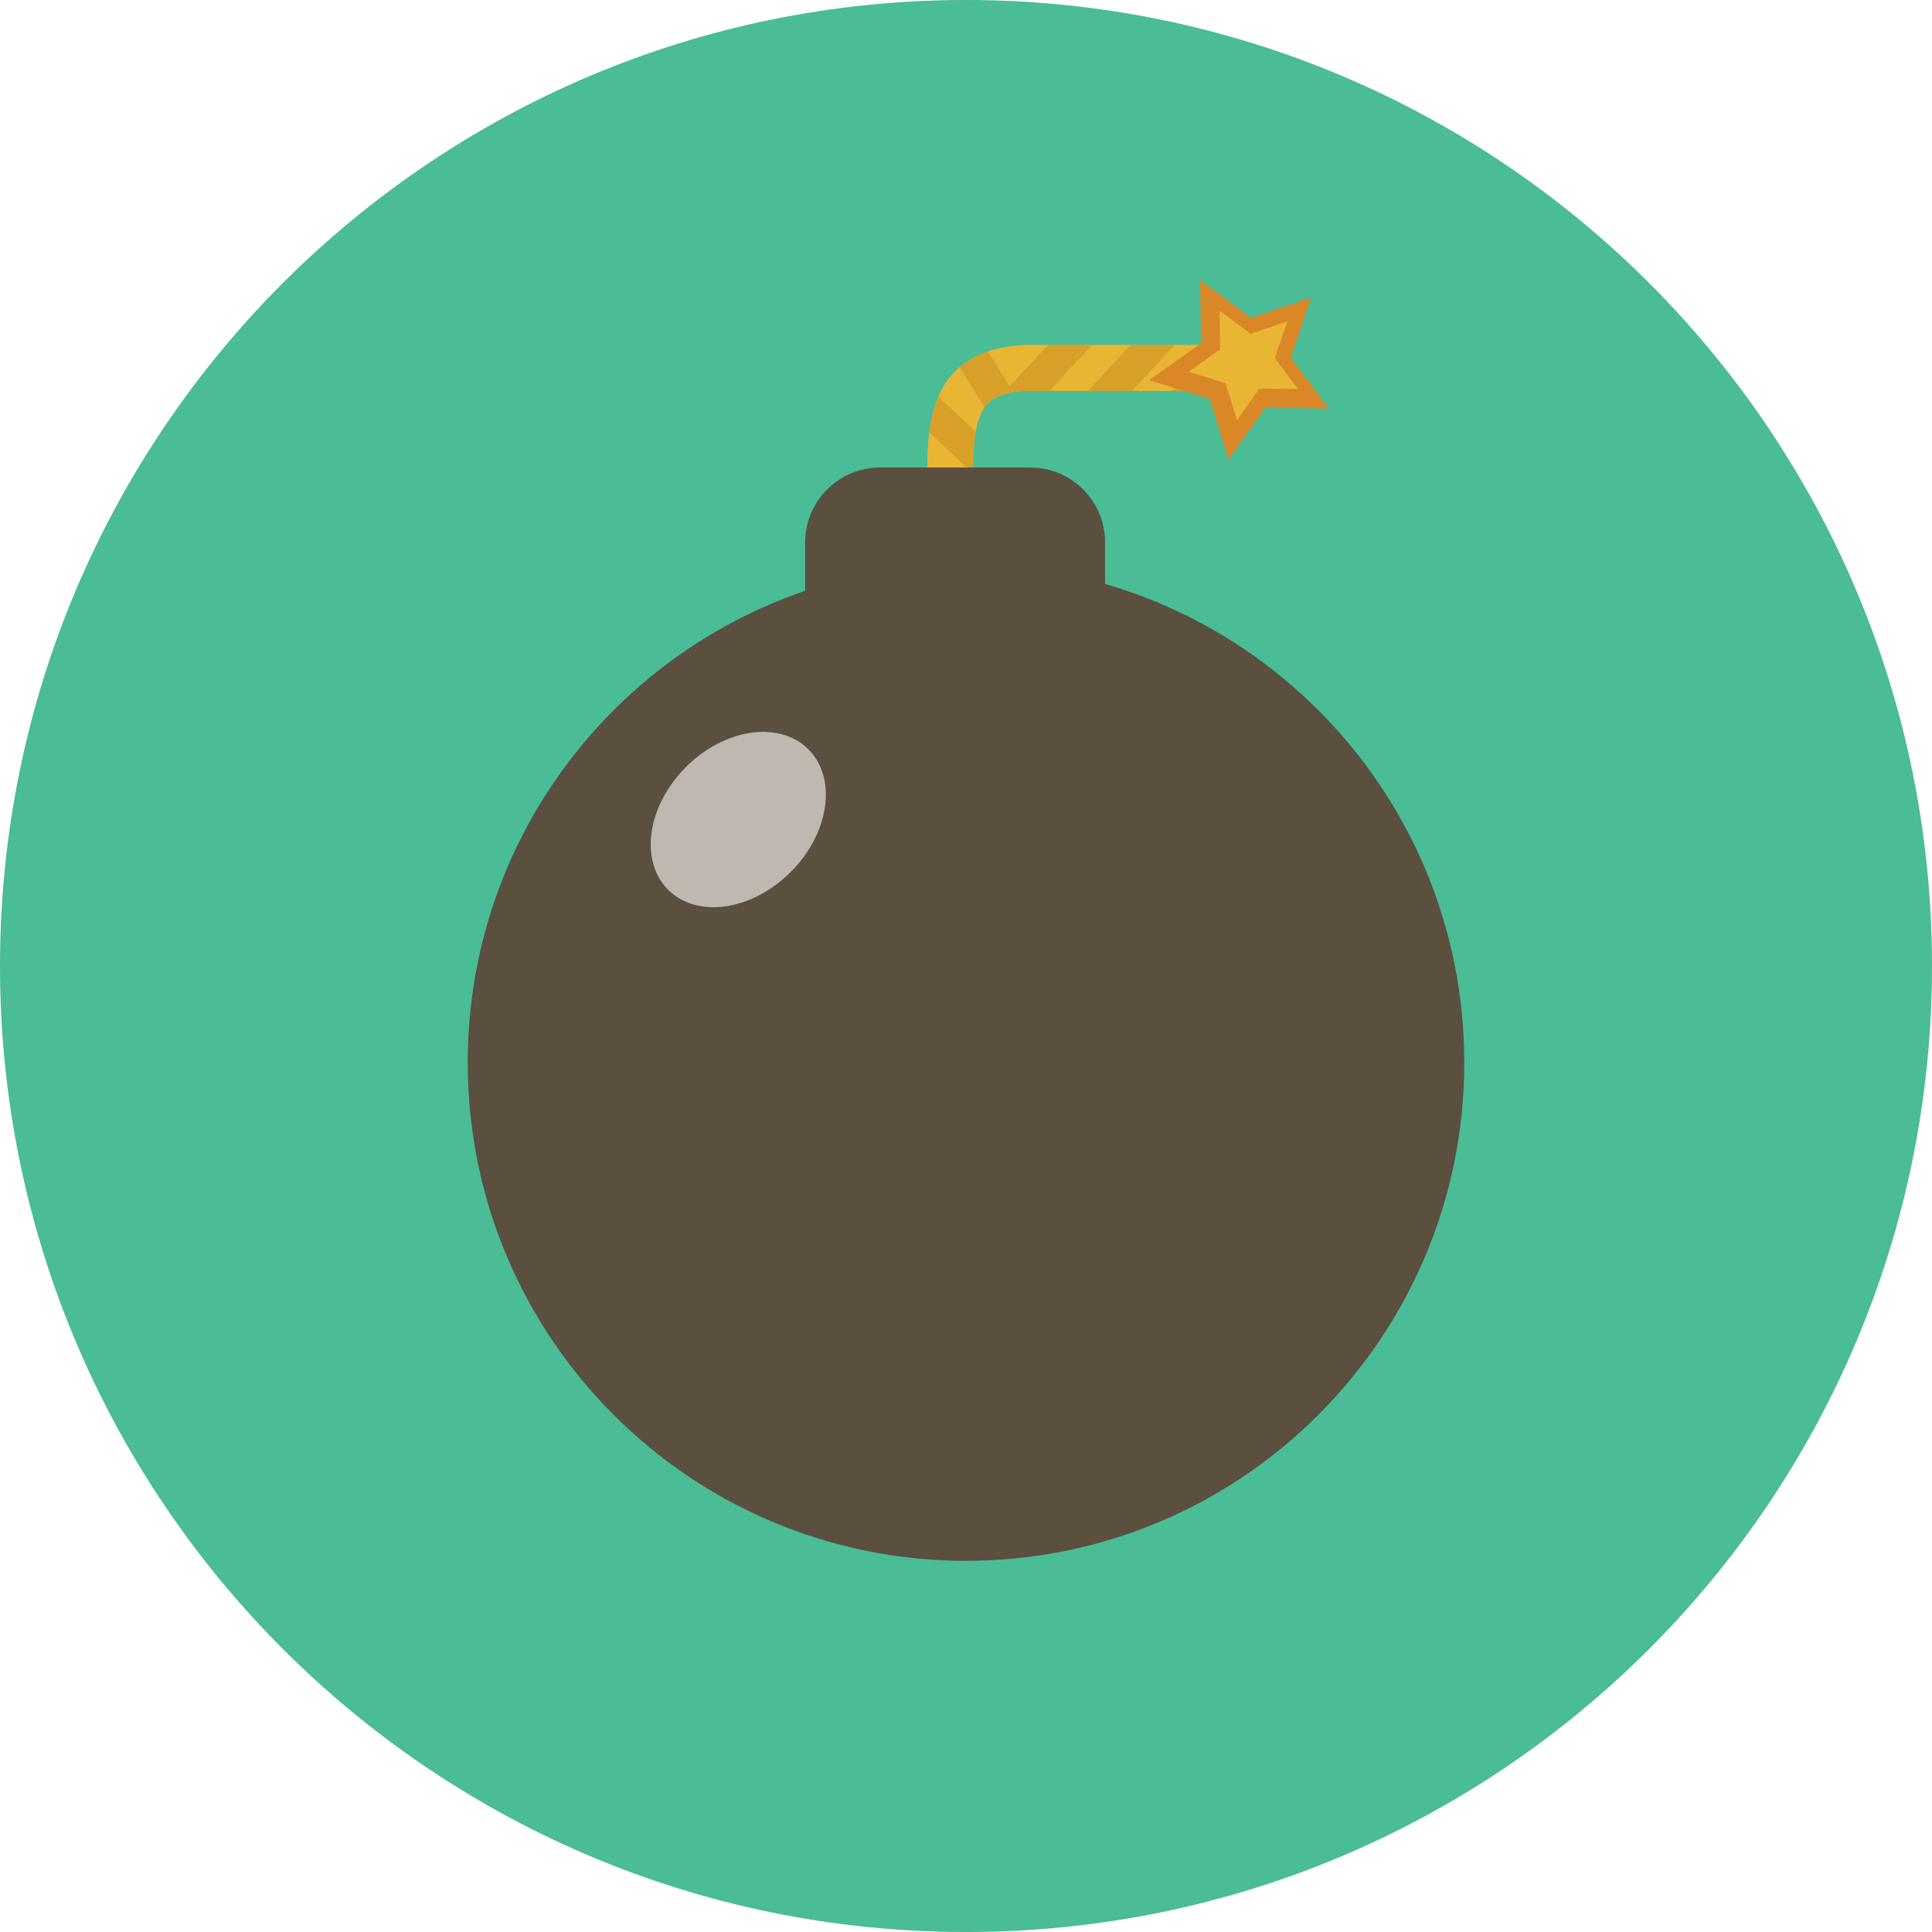
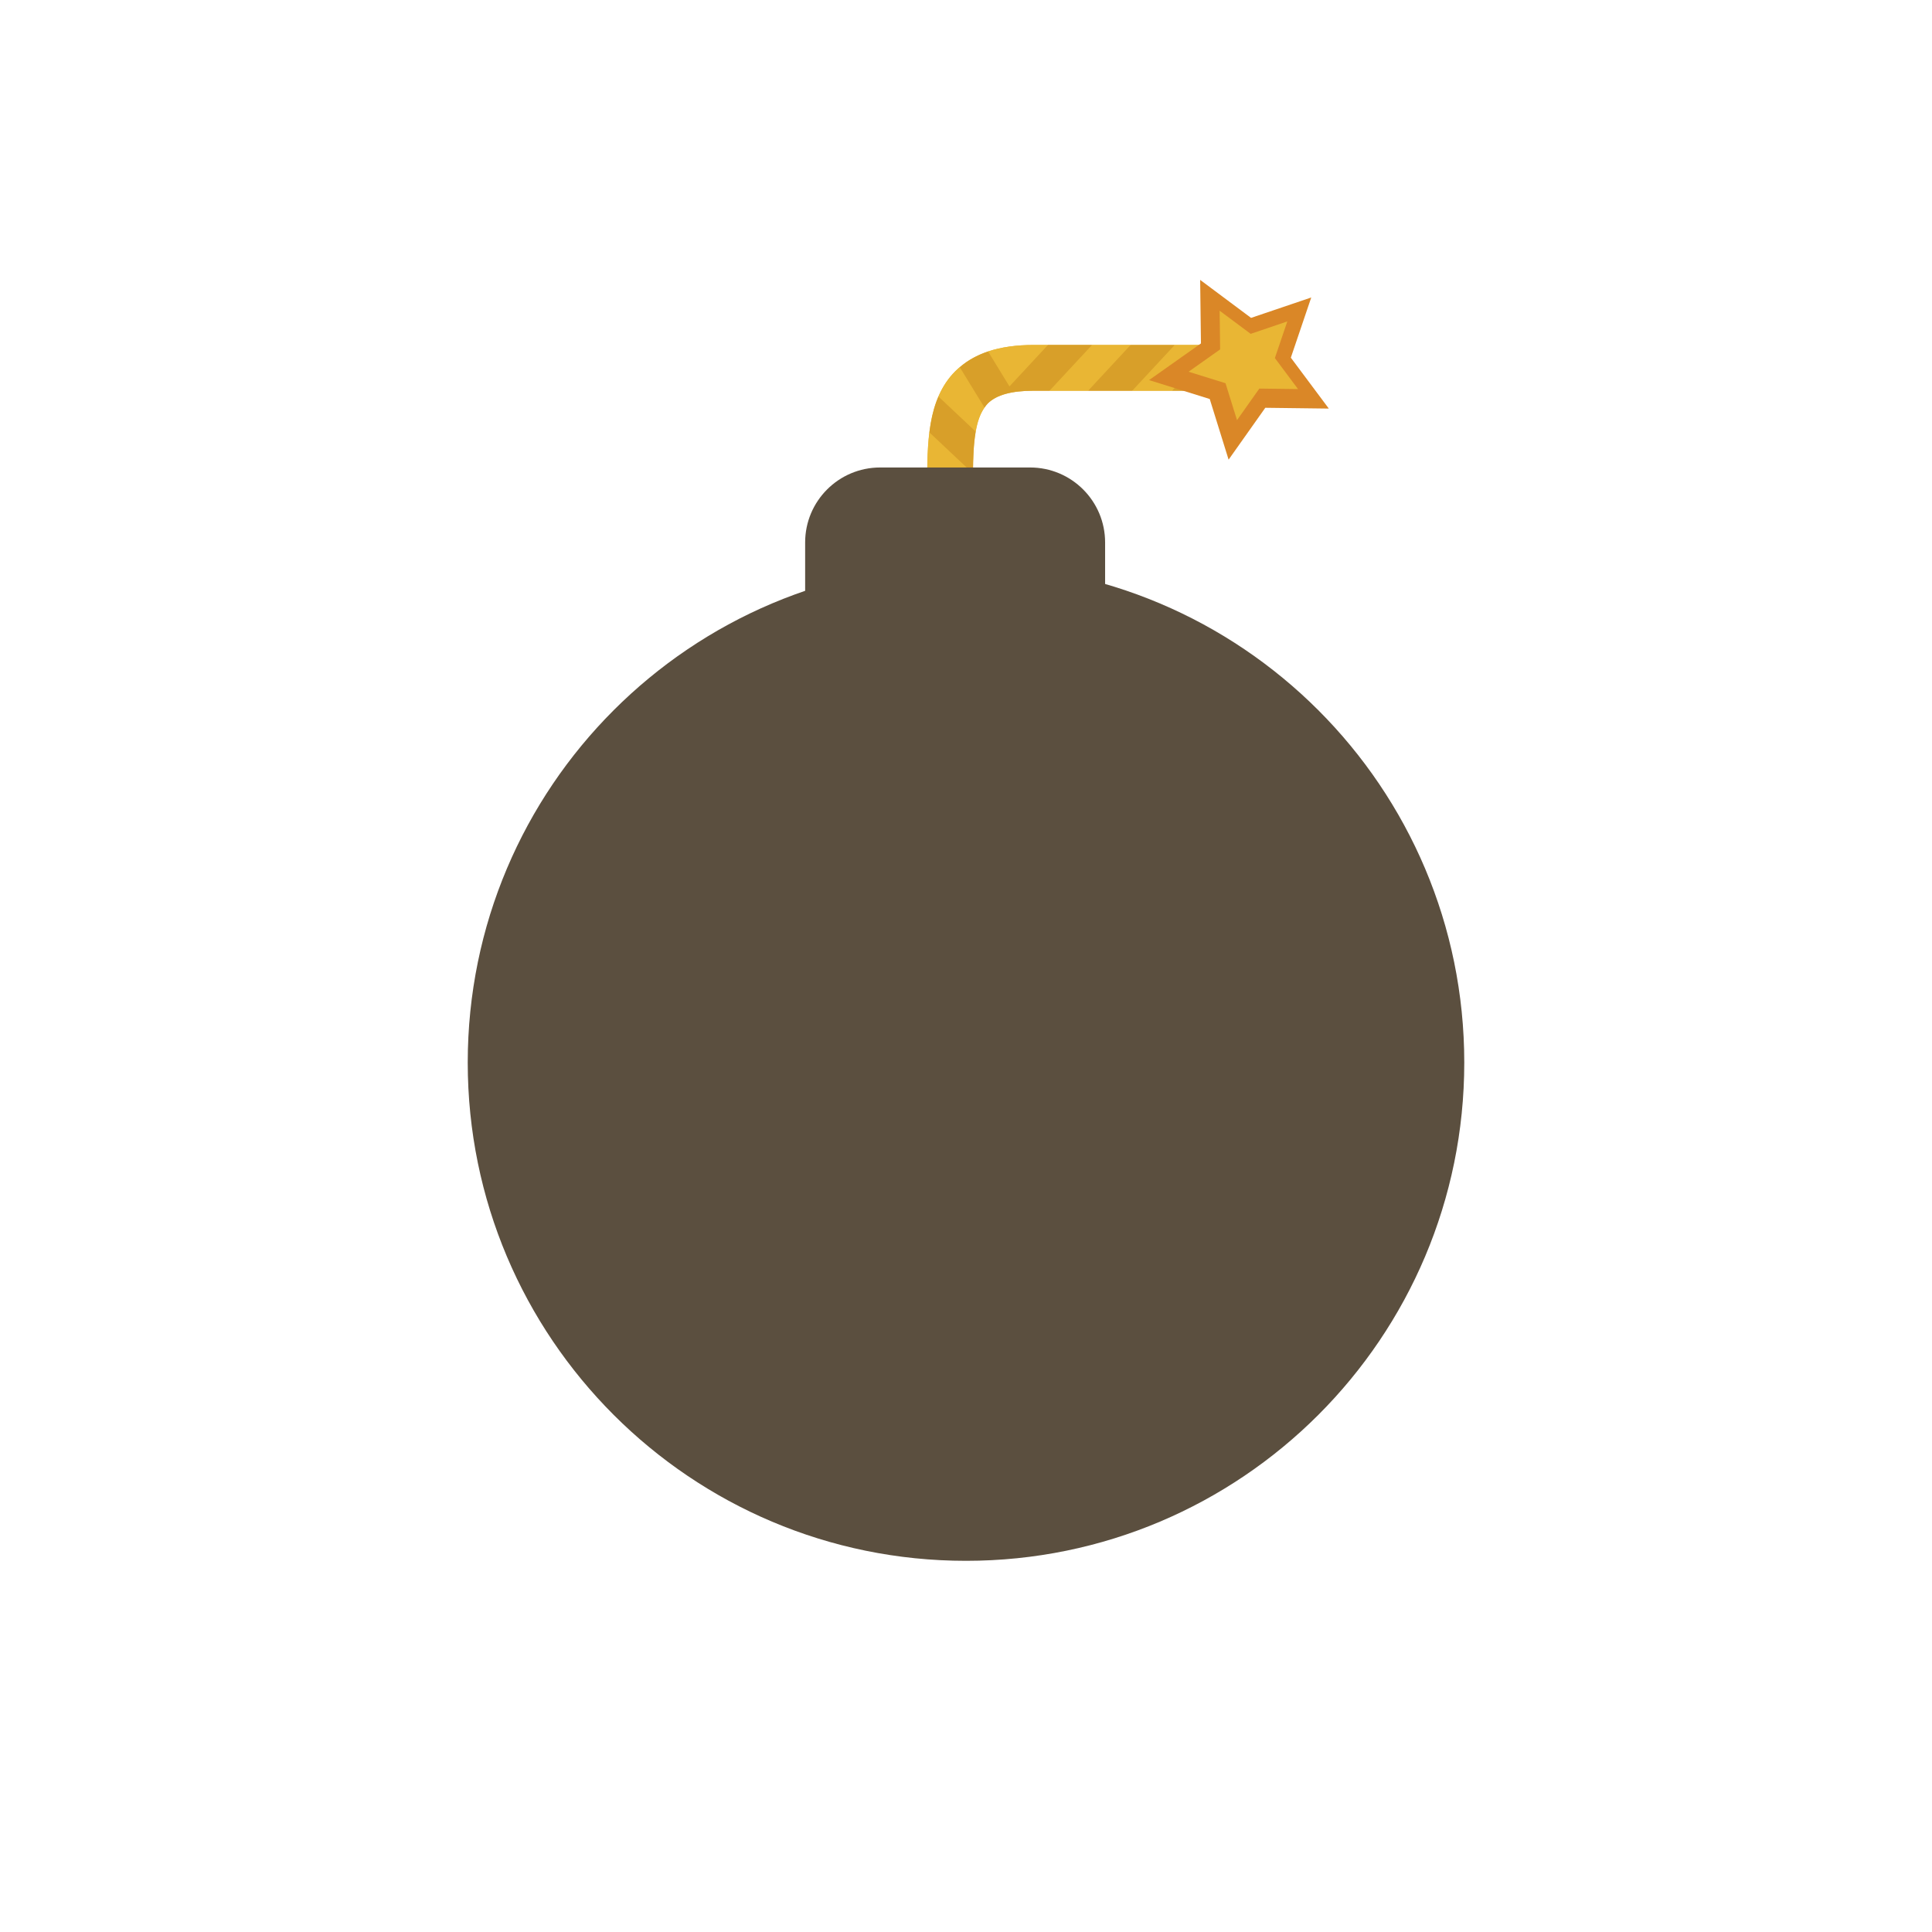
- <svg xmlns="http://www.w3.org/2000/svg" version="1.1" id="Layer_1" x="0px" y="0px" viewBox="0 0 473.931 473.931" style="enable-background:new 0 0 473.931 473.931;" xml:space="preserve">
-   <circle style="fill:#4ABC96;" cx="236.966" cy="236.966" r="236.966" />
-   <circle style="fill:#5B4F3F;" cx="236.966" cy="260.651" r="122.228" />
-   <g>
-     <path style="fill:#E9B634;" d="M233.052,127.029c-3.098,0-5.613-2.518-5.613-5.613v-1.429c-0.015-11.308-0.022-21.987,6.907-28.928   c4.333-4.333,10.642-6.44,19.285-6.44h51.135c3.098,0,5.613,2.514,5.613,5.613c0,3.098-2.514,5.613-5.613,5.613h-51.135   c-5.519,0-9.223,1.029-11.341,3.147c-3.648,3.652-3.641,11.682-3.626,20.984v1.441C238.664,124.511,236.15,127.029,233.052,127.029   z" />
-     <path style="fill:#E9B634;" d="M257.066,84.62h-3.435c-4.318,0-8.06,0.528-11.255,1.594l5.246,8.576L257.066,84.62z" />
-     <polygon style="fill:#E9B634;" points="267.891,84.62 257.459,95.845 266.926,95.845 277.347,84.62  " />
-     <path style="fill:#E9B634;" d="M227.439,119.987v1.429c0,3.094,2.514,5.613,5.613,5.613c3.098,0,5.613-2.518,5.613-5.613v-1.441   c-0.007-1.313,0-2.589,0.007-3.847L228,106.083C227.462,110.449,227.432,115.149,227.439,119.987z" />
-     <polygon style="fill:#E9B634;" points="288.168,84.62 277.747,95.845 287.528,95.845 297.949,84.62  " />
-     <path style="fill:#E9B634;" d="M234.346,91.056c-1.826,1.826-3.143,3.929-4.135,6.215l9.141,8.606   c0.415-2.376,1.089-4.374,2.163-5.878l-6.073-9.912C235.076,90.401,234.694,90.712,234.346,91.056z" />
-     <path style="fill:#E9B634;" d="M307.887,85.567l-9.538,10.275h6.417c3.098,0,5.613-2.514,5.613-5.613   C310.379,88.287,309.391,86.573,307.887,85.567z" />
+ <svg xmlns="http://www.w3.org/2000/svg" version="1.1" id="Layer_1" x="0px" y="0px" viewBox="0 0 473.931 473.931" xml:space="preserve" width="100%" height="100%" style="enable-background:new 0 0 473.931 473.931;">
+   <defs id="defs73" />
+   <circle style="fill:#5B4F3F;" cx="236.966" cy="260.651" r="122.228" id="circle5" />
+   <g id="g7">
+     <path style="fill:#E9B634;" d="M233.052,127.029c-3.098,0-5.613-2.518-5.613-5.613v-1.429c-0.015-11.308-0.022-21.987,6.907-28.928   c4.333-4.333,10.642-6.44,19.285-6.44h51.135c3.098,0,5.613,2.514,5.613,5.613c0,3.098-2.514,5.613-5.613,5.613h-51.135   c-5.519,0-9.223,1.029-11.341,3.147c-3.648,3.652-3.641,11.682-3.626,20.984v1.441C238.664,124.511,236.15,127.029,233.052,127.029   z" id="path9" />
+     <path style="fill:#E9B634;" d="M257.066,84.62h-3.435c-4.318,0-8.06,0.528-11.255,1.594l5.246,8.576L257.066,84.62z" id="path11" />
+     <polygon style="fill:#E9B634;" points="267.891,84.62 257.459,95.845 266.926,95.845 277.347,84.62  " id="polygon13" />
+     <path style="fill:#E9B634;" d="M227.439,119.987v1.429c0,3.094,2.514,5.613,5.613,5.613c3.098,0,5.613-2.518,5.613-5.613v-1.441   c-0.007-1.313,0-2.589,0.007-3.847L228,106.083C227.462,110.449,227.432,115.149,227.439,119.987z" id="path15" />
+     <polygon style="fill:#E9B634;" points="288.168,84.62 277.747,95.845 287.528,95.845 297.949,84.62  " id="polygon17" />
+     <path style="fill:#E9B634;" d="M234.346,91.056c-1.826,1.826-3.143,3.929-4.135,6.215l9.141,8.606   c0.415-2.376,1.089-4.374,2.163-5.878l-6.073-9.912C235.076,90.401,234.694,90.712,234.346,91.056z" id="path19" />
+     <path style="fill:#E9B634;" d="M307.887,85.567l-9.538,10.275h6.417c3.098,0,5.613-2.514,5.613-5.613   C310.379,88.287,309.391,86.573,307.887,85.567z" id="path21" />
  </g>
-   <g>
-     <path style="fill:#D89F29;" d="M304.766,84.62h-6.817l-10.421,11.225h10.825l9.538-10.275   C306.996,84.968,305.923,84.62,304.766,84.62z" />
-     <polygon style="fill:#D89F29;" points="277.347,84.62 266.926,95.845 277.747,95.845 288.168,84.62  " />
-     <path style="fill:#D89F29;" d="M257.066,84.62l-9.44,10.17l-5.246-8.576c-2.69,0.898-4.977,2.2-6.937,3.873l6.073,9.912   c0.247-0.348,0.483-0.715,0.775-1.01c2.118-2.114,5.826-3.147,11.341-3.147h3.828l10.428-11.225h-10.821V84.62z" />
-     <path style="fill:#D89F29;" d="M228,106.083l10.671,10.047c0.03-3.82,0.168-7.308,0.681-10.249l-9.141-8.606   C229.048,99.954,228.39,102.928,228,106.083z" />
+   <g id="g23">
+     <path style="fill:#D89F29;" d="M304.766,84.62h-6.817l-10.421,11.225h10.825l9.538-10.275   C306.996,84.968,305.923,84.62,304.766,84.62z" id="path25" />
+     <polygon style="fill:#D89F29;" points="277.347,84.62 266.926,95.845 277.747,95.845 288.168,84.62  " id="polygon27" />
+     <path style="fill:#D89F29;" d="M257.066,84.62l-9.44,10.17l-5.246-8.576c-2.69,0.898-4.977,2.2-6.937,3.873l6.073,9.912   c0.247-0.348,0.483-0.715,0.775-1.01c2.118-2.114,5.826-3.147,11.341-3.147h3.828l10.428-11.225h-10.821V84.62z" id="path29" />
+     <path style="fill:#D89F29;" d="M228,106.083l10.671,10.047c0.03-3.82,0.168-7.308,0.681-10.249l-9.141-8.606   C229.048,99.954,228.39,102.928,228,106.083z" id="path31" />
  </g>
-   <path style="fill:#5B4F3F;" d="M271.091,154.351c0,10.159-73.585,10.159-73.585,0v-21.276c0-10.163,8.236-18.398,18.394-18.398  h36.796c10.159,0,18.394,8.236,18.394,18.398V154.351z" />
-   <polygon style="fill:#DA8727;" points="321.657,72.972 316.65,87.741 325.967,100.227 310.386,100.032 301.384,112.754   296.755,97.877 281.871,93.241 294.6,84.246 294.405,68.658 306.892,77.978 " />
-   <polygon style="fill:#E9B634;" points="315.786,78.846 312.733,87.834 318.413,95.441 308.923,95.321 303.446,103.067   300.624,94.004 291.562,91.187 299.307,85.709 299.184,76.216 306.798,81.896 " />
-   <path style="fill:#BEB8B1;" d="M163.923,218.291c-7.117-7.091-5.19-20.572,4.296-30.087c9.493-9.527,22.948-11.498,30.073-4.404  c7.117,7.091,5.197,20.561-4.303,30.084C184.51,223.406,171.043,225.381,163.923,218.291z" />
-   <g>
+   <path style="fill:#5B4F3F;" d="M271.091,154.351c0,10.159-73.585,10.159-73.585,0v-21.276c0-10.163,8.236-18.398,18.394-18.398  h36.796c10.159,0,18.394,8.236,18.394,18.398V154.351z" id="path33" />
+   <polygon style="fill:#DA8727;" points="321.657,72.972 316.65,87.741 325.967,100.227 310.386,100.032 301.384,112.754   296.755,97.877 281.871,93.241 294.6,84.246 294.405,68.658 306.892,77.978 " id="polygon35" />
+   <polygon style="fill:#E9B634;" points="315.786,78.846 312.733,87.834 318.413,95.441 308.923,95.321 303.446,103.067   300.624,94.004 291.562,91.187 299.307,85.709 299.184,76.216 306.798,81.896 " id="polygon37" />
+   <g id="g41">
</g>
-   <g>
+   <g id="g43">
</g>
-   <g>
+   <g id="g45">
</g>
-   <g>
+   <g id="g47">
</g>
-   <g>
+   <g id="g49">
</g>
-   <g>
+   <g id="g51">
</g>
-   <g>
+   <g id="g53">
</g>
-   <g>
+   <g id="g55">
</g>
-   <g>
+   <g id="g57">
</g>
-   <g>
+   <g id="g59">
</g>
-   <g>
+   <g id="g61">
</g>
-   <g>
+   <g id="g63">
</g>
-   <g>
+   <g id="g65">
</g>
-   <g>
+   <g id="g67">
</g>
-   <g>
+   <g id="g69">
</g>
</svg>
